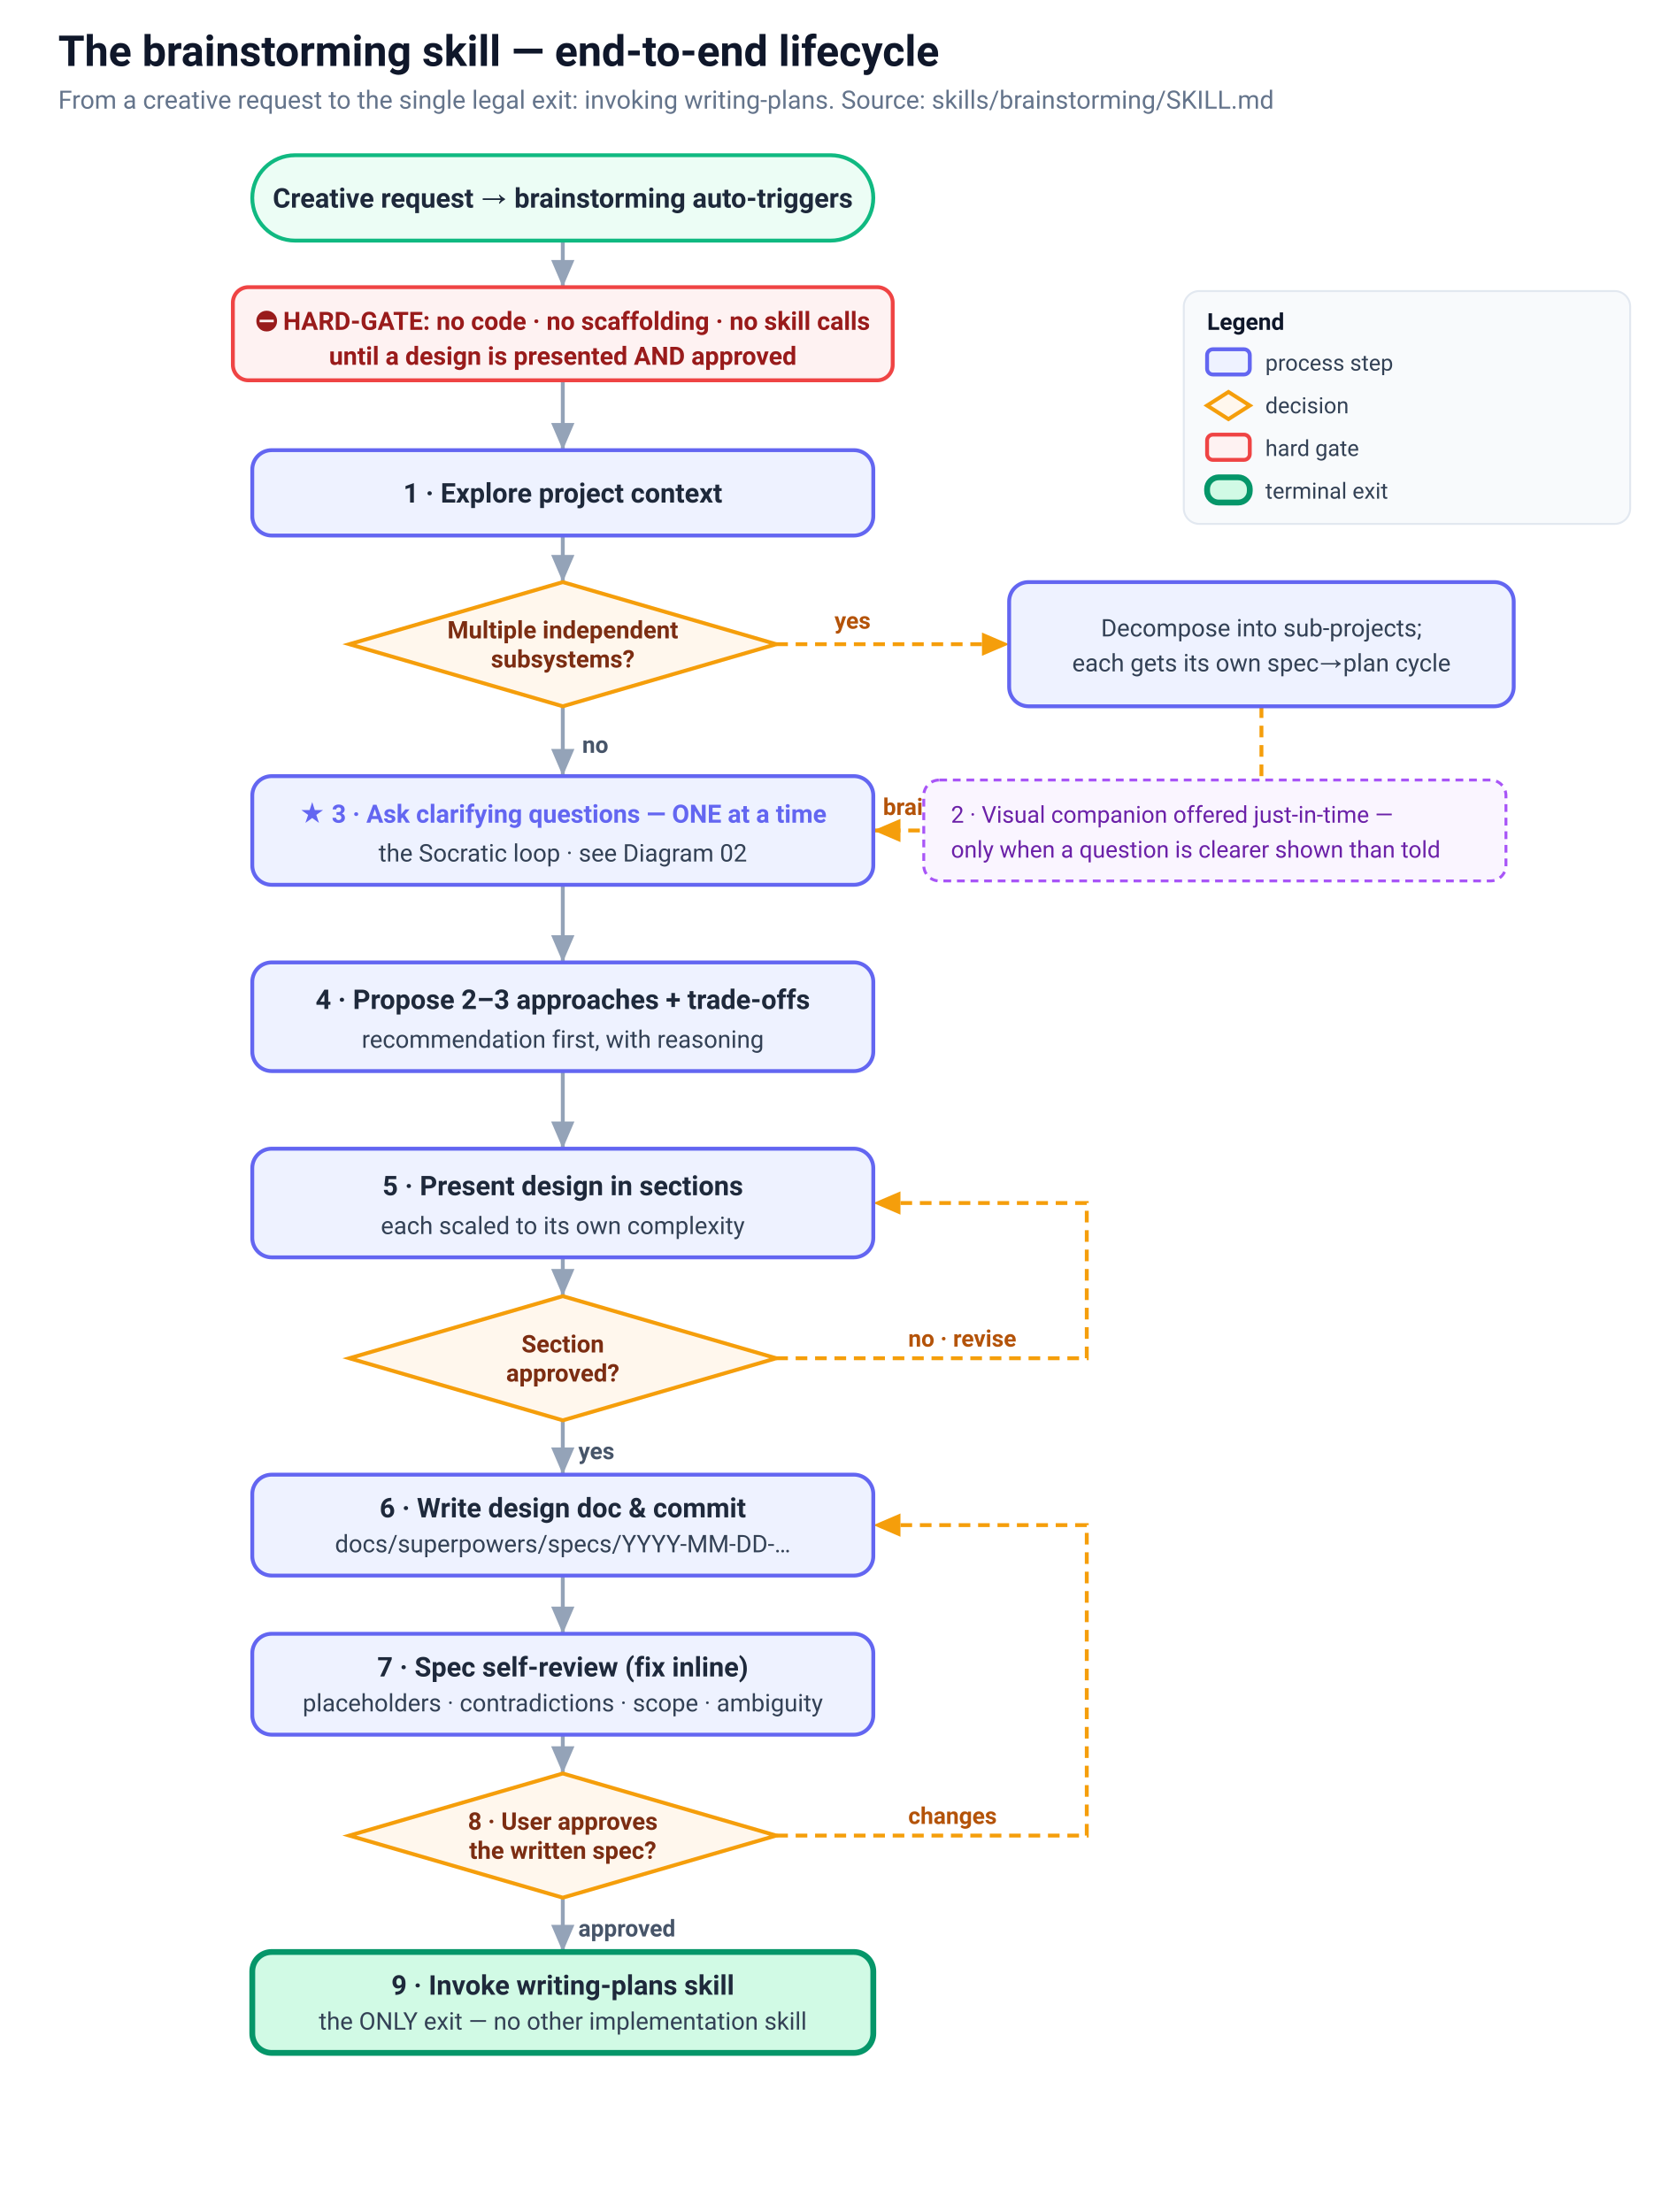
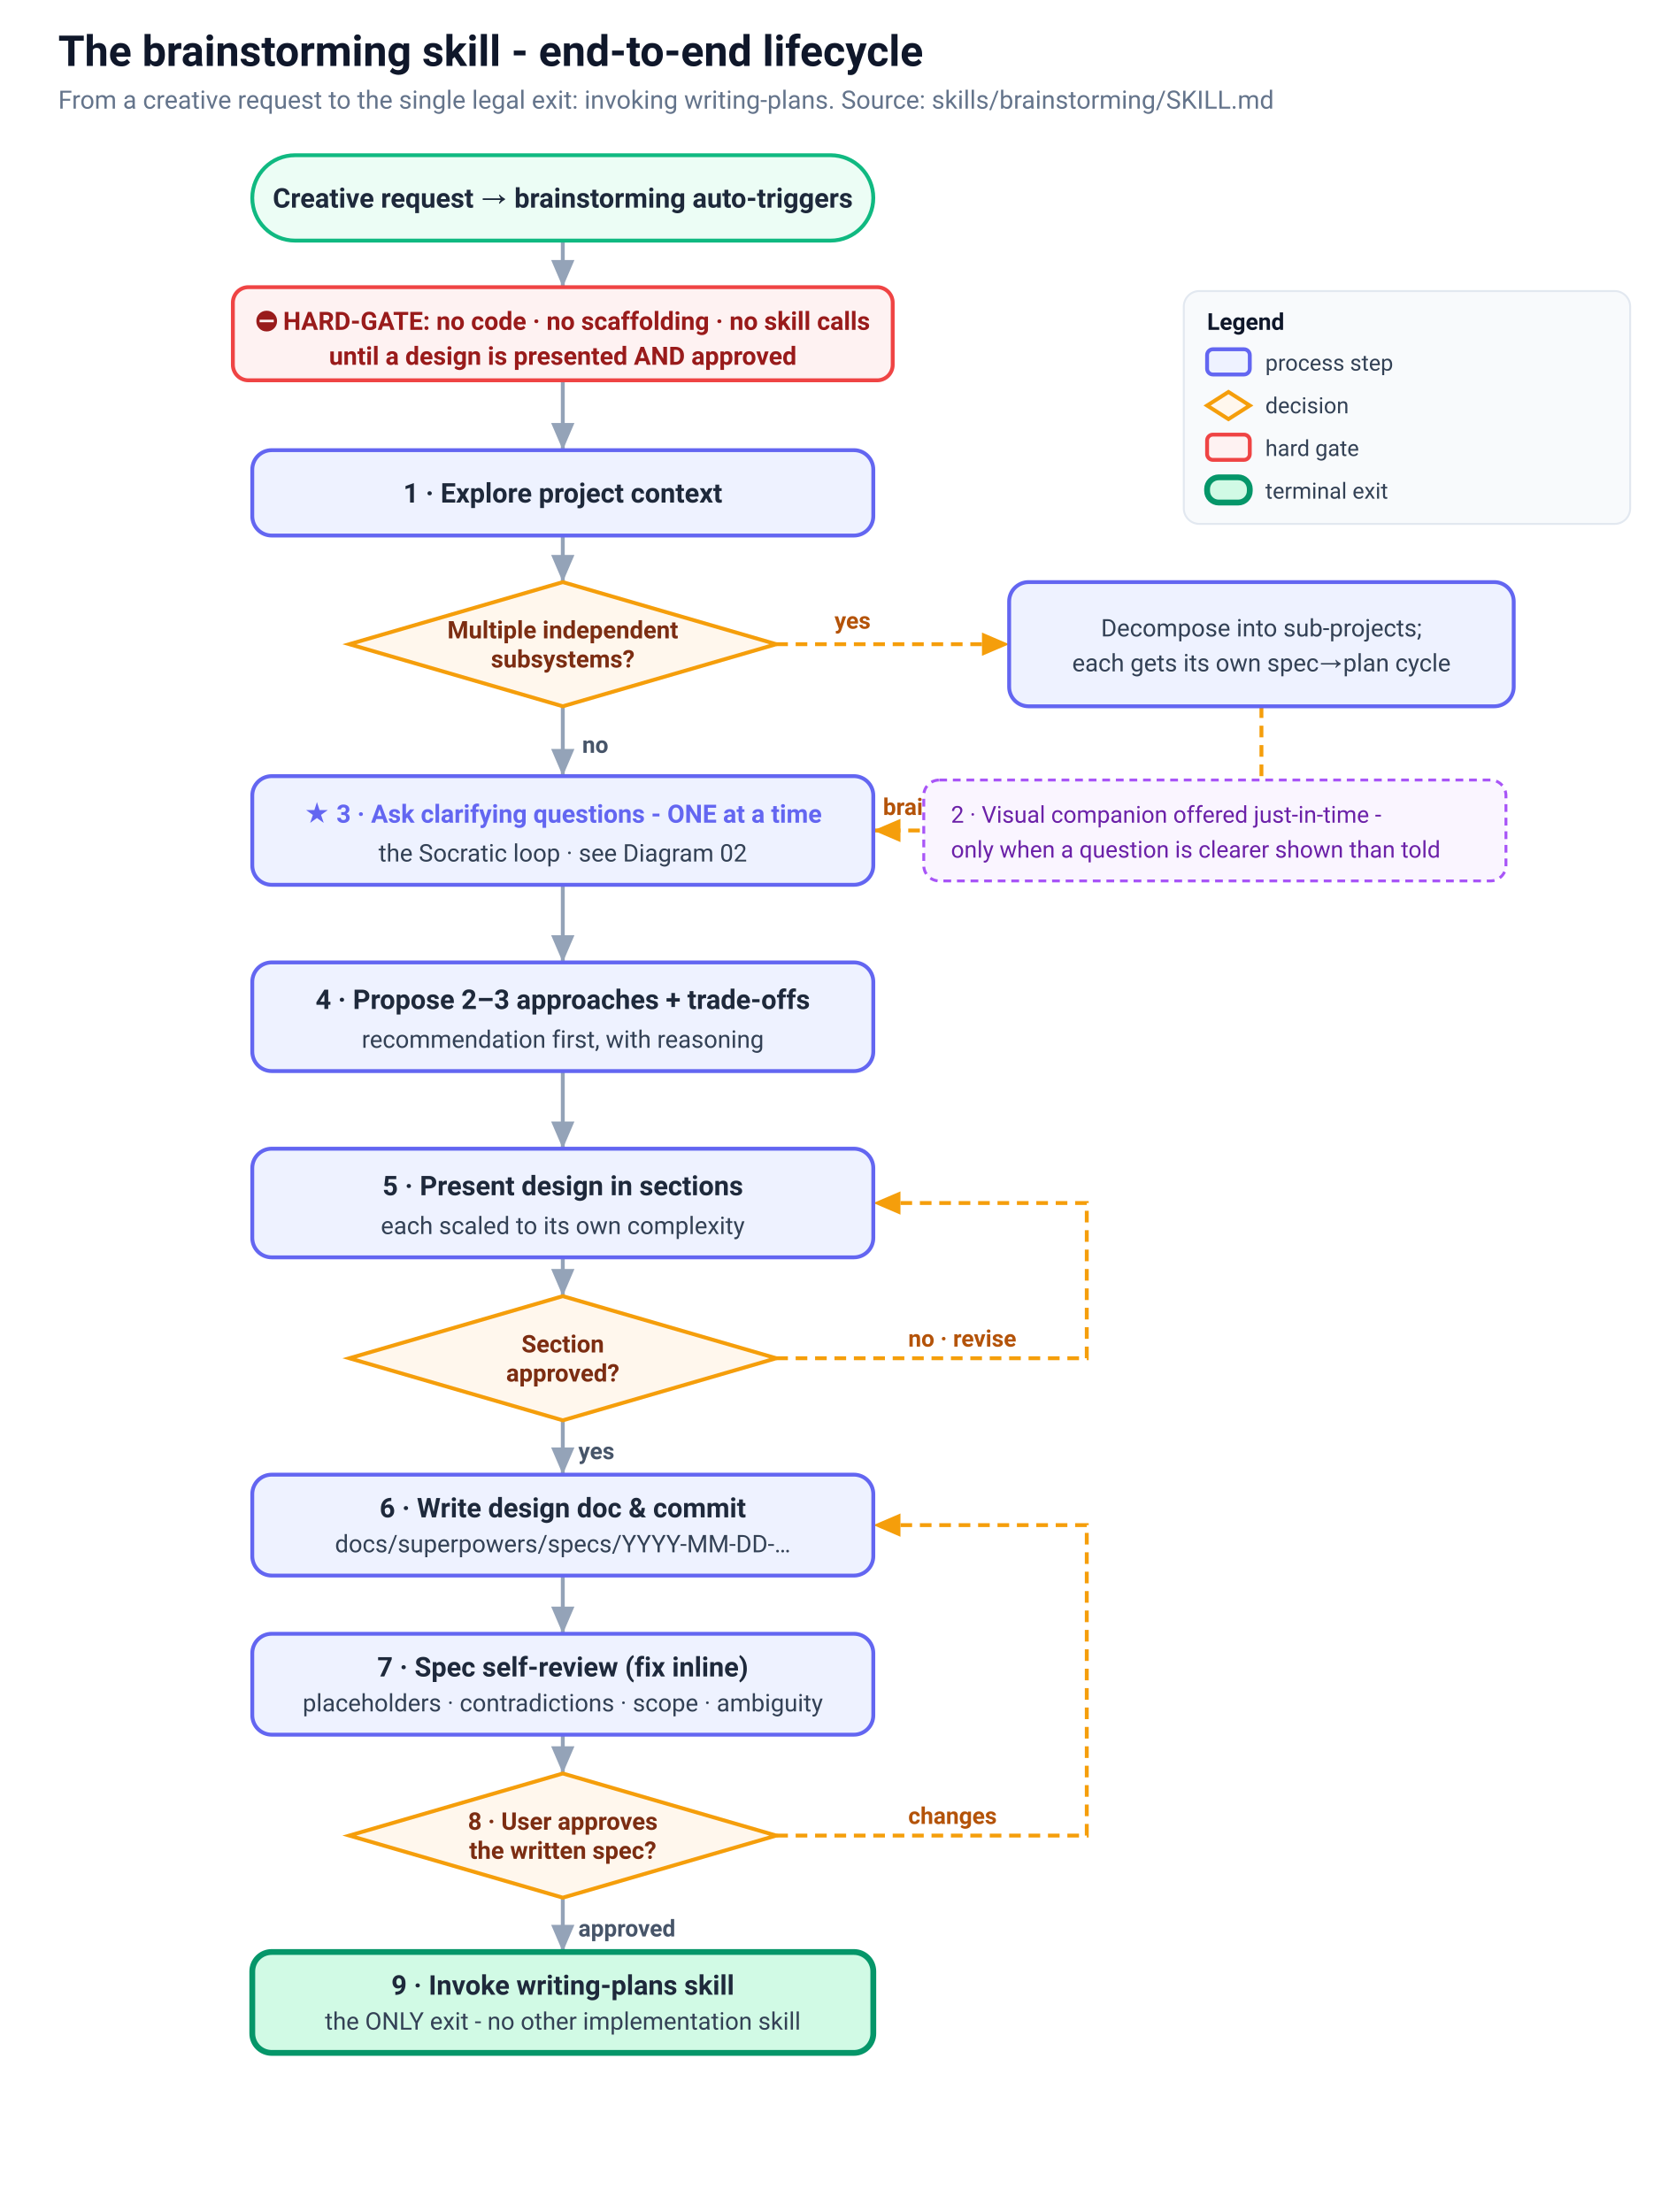
<svg xmlns="http://www.w3.org/2000/svg" viewBox="0 0 860 1140" font-family="-apple-system, BlinkMacSystemFont, 'Segoe UI', Roboto, Helvetica, Arial, sans-serif" role="img" aria-label="End-to-end lifecycle of the brainstorming skill">
  <style>
    .proc  { fill:#eef2ff; stroke:#6366f1; stroke-width:2; }
    .start { fill:#ecfdf5; stroke:#10b981; stroke-width:2; }
    .term  { fill:#d1fae5; stroke:#059669; stroke-width:3; }
    .gate  { fill:#fef2f2; stroke:#ef4444; stroke-width:2; }
    .dec   { fill:#fff7ed; stroke:#f59e0b; stroke-width:2; }
    .side  { fill:#faf5ff; stroke:#a855f7; stroke-width:1.5; stroke-dasharray:4 3; }
    .t     { fill:#1e293b; font-size:14px; font-weight:600; }
    .ts    { fill:#334155; font-size:12.5px; }
    .gt    { fill:#991b1b; font-size:13px; font-weight:700; }
    .dt    { fill:#7c2d12; font-size:12.5px; font-weight:600; }
    .nt    { fill:#6b21a8; font-size:12px; }
    .edge  { fill:none; stroke:#94a3b8; stroke-width:2; }
    .loop  { fill:none; stroke:#f59e0b; stroke-width:2; stroke-dasharray:6 4; }
    .el    { fill:#475569; font-size:12px; font-weight:600; }
    .elo   { fill:#b45309; font-size:12px; font-weight:600; }
    .star  { fill:#6366f1; font-size:13px; font-weight:700; }
  </style>
  <defs>
    <marker id="a" markerWidth="9" markerHeight="9" refX="7" refY="3" orient="auto">
      <path d="M0,0 L7,3 L0,6 Z" fill="#94a3b8" />
    </marker>
    <marker id="al" markerWidth="9" markerHeight="9" refX="7" refY="3" orient="auto">
      <path d="M0,0 L7,3 L0,6 Z" fill="#f59e0b" />
    </marker>
  </defs>
-   <text x="30" y="34" font-size="22" font-weight="700" fill="#0f172a">The brainstorming skill — end-to-end lifecycle</text>
+   <text x="30" y="34" font-size="22" font-weight="700" fill="#0f172a">The brainstorming skill - end-to-end lifecycle</text>
  <text x="30" y="56" font-size="13" fill="#64748b">From a creative request to the single legal exit: invoking writing-plans. Source: skills/brainstorming/SKILL.md</text>
  <path class="edge" d="M290,124 L290,148" marker-end="url(#a)" />
  <path class="edge" d="M290,196 L290,232" marker-end="url(#a)" />
  <path class="edge" d="M290,276 L290,300" marker-end="url(#a)" />
  <path class="edge" d="M290,364 L290,400" marker-end="url(#a)" />
  <path class="edge" d="M290,456 L290,496" marker-end="url(#a)" />
  <path class="edge" d="M290,552 L290,592" marker-end="url(#a)" />
  <path class="edge" d="M290,648 L290,668" marker-end="url(#a)" />
  <path class="edge" d="M290,732 L290,760" marker-end="url(#a)" />
  <path class="edge" d="M290,812 L290,842" marker-end="url(#a)" />
  <path class="edge" d="M290,894 L290,914" marker-end="url(#a)" />
  <path class="edge" d="M290,978 L290,1006" marker-end="url(#a)" />
  <path class="loop" d="M400,332 L520,332" marker-end="url(#al)" />
  <text class="elo" x="430" y="324">yes</text>
  <path class="loop" d="M650,364 L650,428 L450,428" marker-end="url(#al)" />
  <text class="elo" x="455" y="420">brainstorm 1st sub-project →</text>
  <text class="el" x="300" y="388">no</text>
  <path class="loop" d="M400,700 L560,700 L560,620 L450,620" marker-end="url(#al)" />
  <text class="elo" x="468" y="694">no · revise</text>
  <text class="el" x="298" y="752">yes</text>
  <path class="loop" d="M400,946 L560,946 L560,786 L450,786" marker-end="url(#al)" />
  <text class="elo" x="468" y="940">changes</text>
  <text class="el" x="298" y="998">approved</text>
  <rect class="start" x="130" y="80" width="320" height="44" rx="22" />
  <text class="t" x="290" y="107" text-anchor="middle">Creative request → brainstorming auto-triggers</text>
  <rect class="gate" x="120" y="148" width="340" height="48" rx="8" />
  <text class="gt" x="290" y="170" text-anchor="middle">⛔ HARD-GATE: no code · no scaffolding · no skill calls</text>
  <text class="gt" x="290" y="188" text-anchor="middle">until a design is presented AND approved</text>
  <rect class="proc" x="130" y="232" width="320" height="44" rx="10" />
  <text class="t" x="290" y="259" text-anchor="middle">1 · Explore project context</text>
  <polygon class="dec" points="290,300 400,332 290,364 180,332" />
  <text class="dt" x="290" y="329" text-anchor="middle">Multiple independent</text>
  <text class="dt" x="290" y="344" text-anchor="middle">subsystems?</text>
  <rect class="proc" x="520" y="300" width="260" height="64" rx="10" />
  <text class="ts" x="650" y="328" text-anchor="middle">Decompose into sub-projects;</text>
  <text class="ts" x="650" y="346" text-anchor="middle">each gets its own spec→plan cycle</text>
  <rect class="proc" x="130" y="400" width="320" height="56" rx="10" stroke-width="3" />
-   <text class="star" x="290" y="424" text-anchor="middle">★ 3 · Ask clarifying questions — ONE at a time</text>
+   <text class="star" x="290" y="424" text-anchor="middle">★ 3 · Ask clarifying questions - ONE at a time</text>
  <text class="ts" x="290" y="444" text-anchor="middle">the Socratic loop · see Diagram 02</text>
  <rect class="side" x="476" y="402" width="300" height="52" rx="8" />
-   <text class="nt" x="490" y="424">2 · Visual companion offered just-in-time —</text>
+   <text class="nt" x="490" y="424">2 · Visual companion offered just-in-time - </text>
  <text class="nt" x="490" y="442">only when a question is clearer shown than told</text>
  <rect class="proc" x="130" y="496" width="320" height="56" rx="10" />
  <text class="t" x="290" y="520" text-anchor="middle">4 · Propose 2–3 approaches + trade-offs</text>
  <text class="ts" x="290" y="540" text-anchor="middle">recommendation first, with reasoning</text>
  <rect class="proc" x="130" y="592" width="320" height="56" rx="10" />
  <text class="t" x="290" y="616" text-anchor="middle">5 · Present design in sections</text>
  <text class="ts" x="290" y="636" text-anchor="middle">each scaled to its own complexity</text>
  <polygon class="dec" points="290,668 400,700 290,732 180,700" />
  <text class="dt" x="290" y="697" text-anchor="middle">Section</text>
  <text class="dt" x="290" y="712" text-anchor="middle">approved?</text>
  <rect class="proc" x="130" y="760" width="320" height="52" rx="10" />
  <text class="t" x="290" y="782" text-anchor="middle">6 · Write design doc &amp; commit</text>
  <text class="ts" x="290" y="800" text-anchor="middle">docs/superpowers/specs/YYYY-MM-DD-…</text>
  <rect class="proc" x="130" y="842" width="320" height="52" rx="10" />
  <text class="t" x="290" y="864" text-anchor="middle">7 · Spec self-review (fix inline)</text>
  <text class="ts" x="290" y="882" text-anchor="middle">placeholders · contradictions · scope · ambiguity</text>
  <polygon class="dec" points="290,914 400,946 290,978 180,946" />
  <text class="dt" x="290" y="943" text-anchor="middle">8 · User approves</text>
  <text class="dt" x="290" y="958" text-anchor="middle">the written spec?</text>
  <rect class="term" x="130" y="1006" width="320" height="52" rx="10" />
  <text class="t" x="290" y="1028" text-anchor="middle" font-weight="700">9 · Invoke writing-plans skill</text>
-   <text class="ts" x="290" y="1046" text-anchor="middle">the ONLY exit — no other implementation skill</text>
+   <text class="ts" x="290" y="1046" text-anchor="middle">the ONLY exit - no other implementation skill</text>
  <g transform="translate(610,150)">
    <rect x="0" y="0" width="230" height="120" rx="8" fill="#f8fafc" stroke="#e2e8f0" />
    <text x="12" y="20" font-size="12" font-weight="700" fill="#0f172a">Legend</text>
    <rect x="12" y="30" width="22" height="13" rx="3" class="proc" />
    <text x="42" y="41" font-size="11.5" fill="#334155">process step</text>
    <polygon points="23,52 34,59 23,66 12,59" class="dec" />
    <text x="42" y="63" font-size="11.5" fill="#334155">decision</text>
    <rect x="12" y="74" width="22" height="13" rx="3" class="gate" />
    <text x="42" y="85" font-size="11.5" fill="#334155">hard gate</text>
    <rect x="12" y="96" width="22" height="13" rx="6" class="term" />
    <text x="42" y="107" font-size="11.5" fill="#334155">terminal exit</text>
  </g>
</svg>
